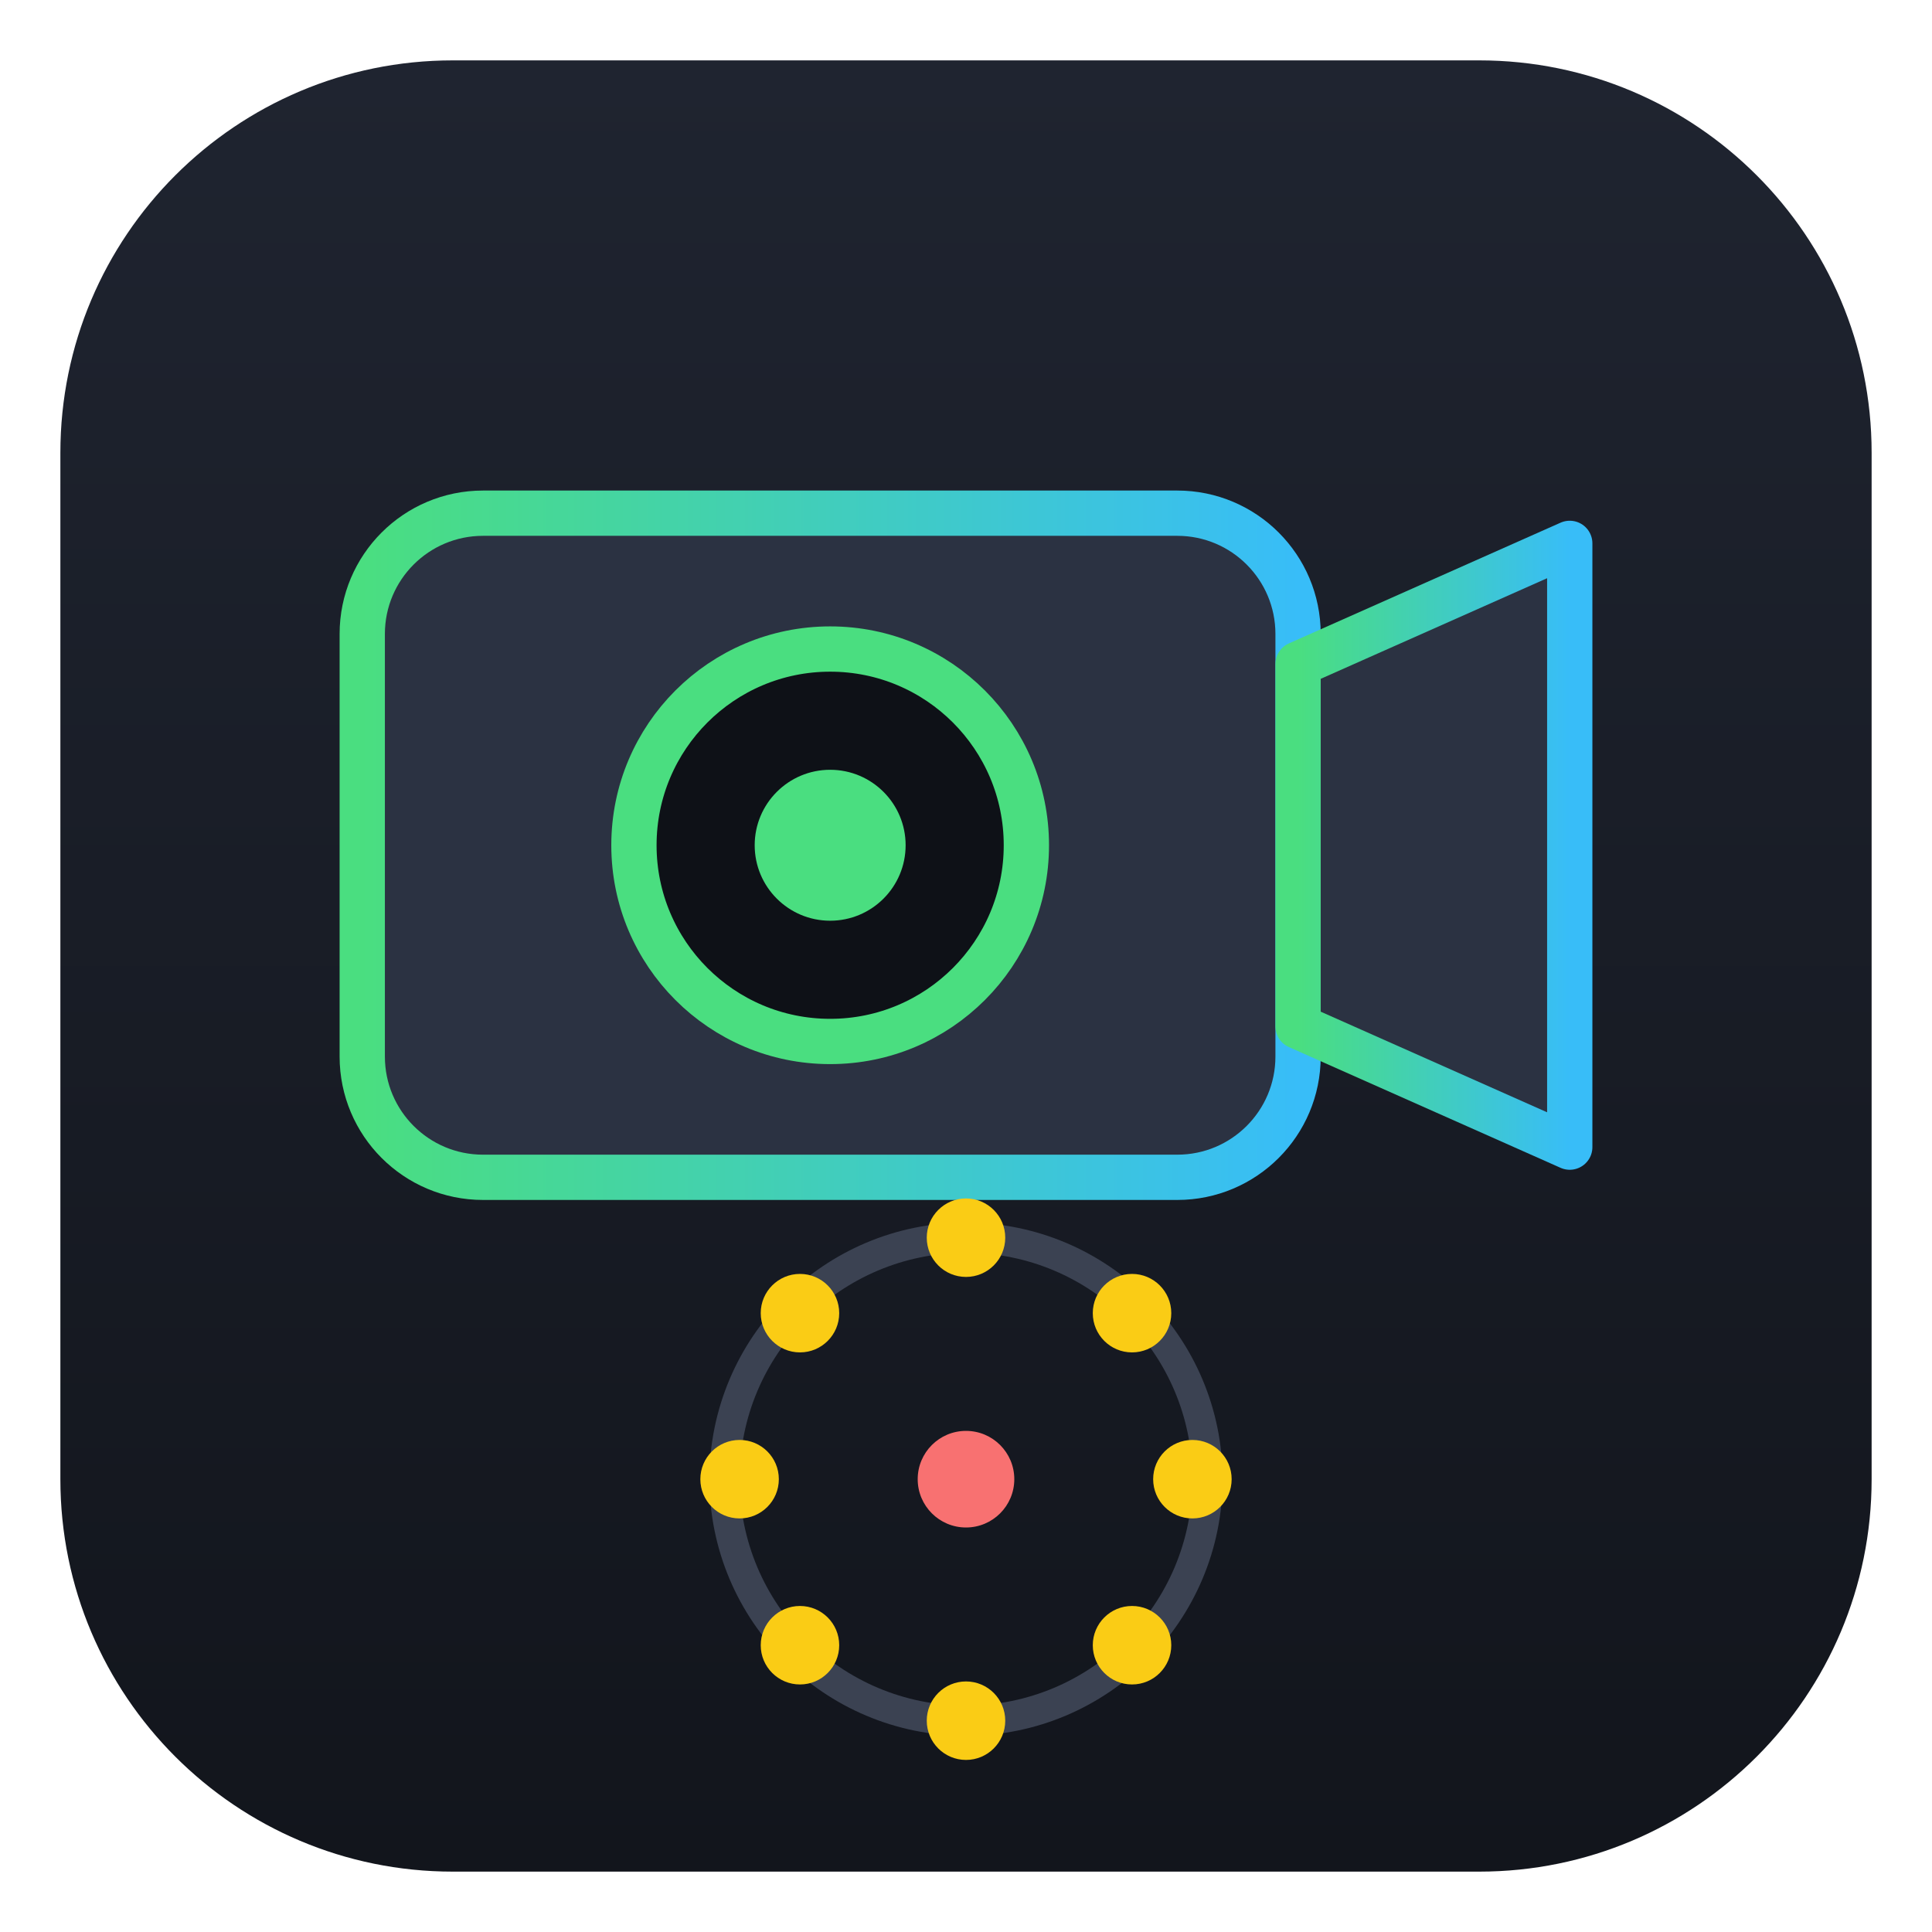
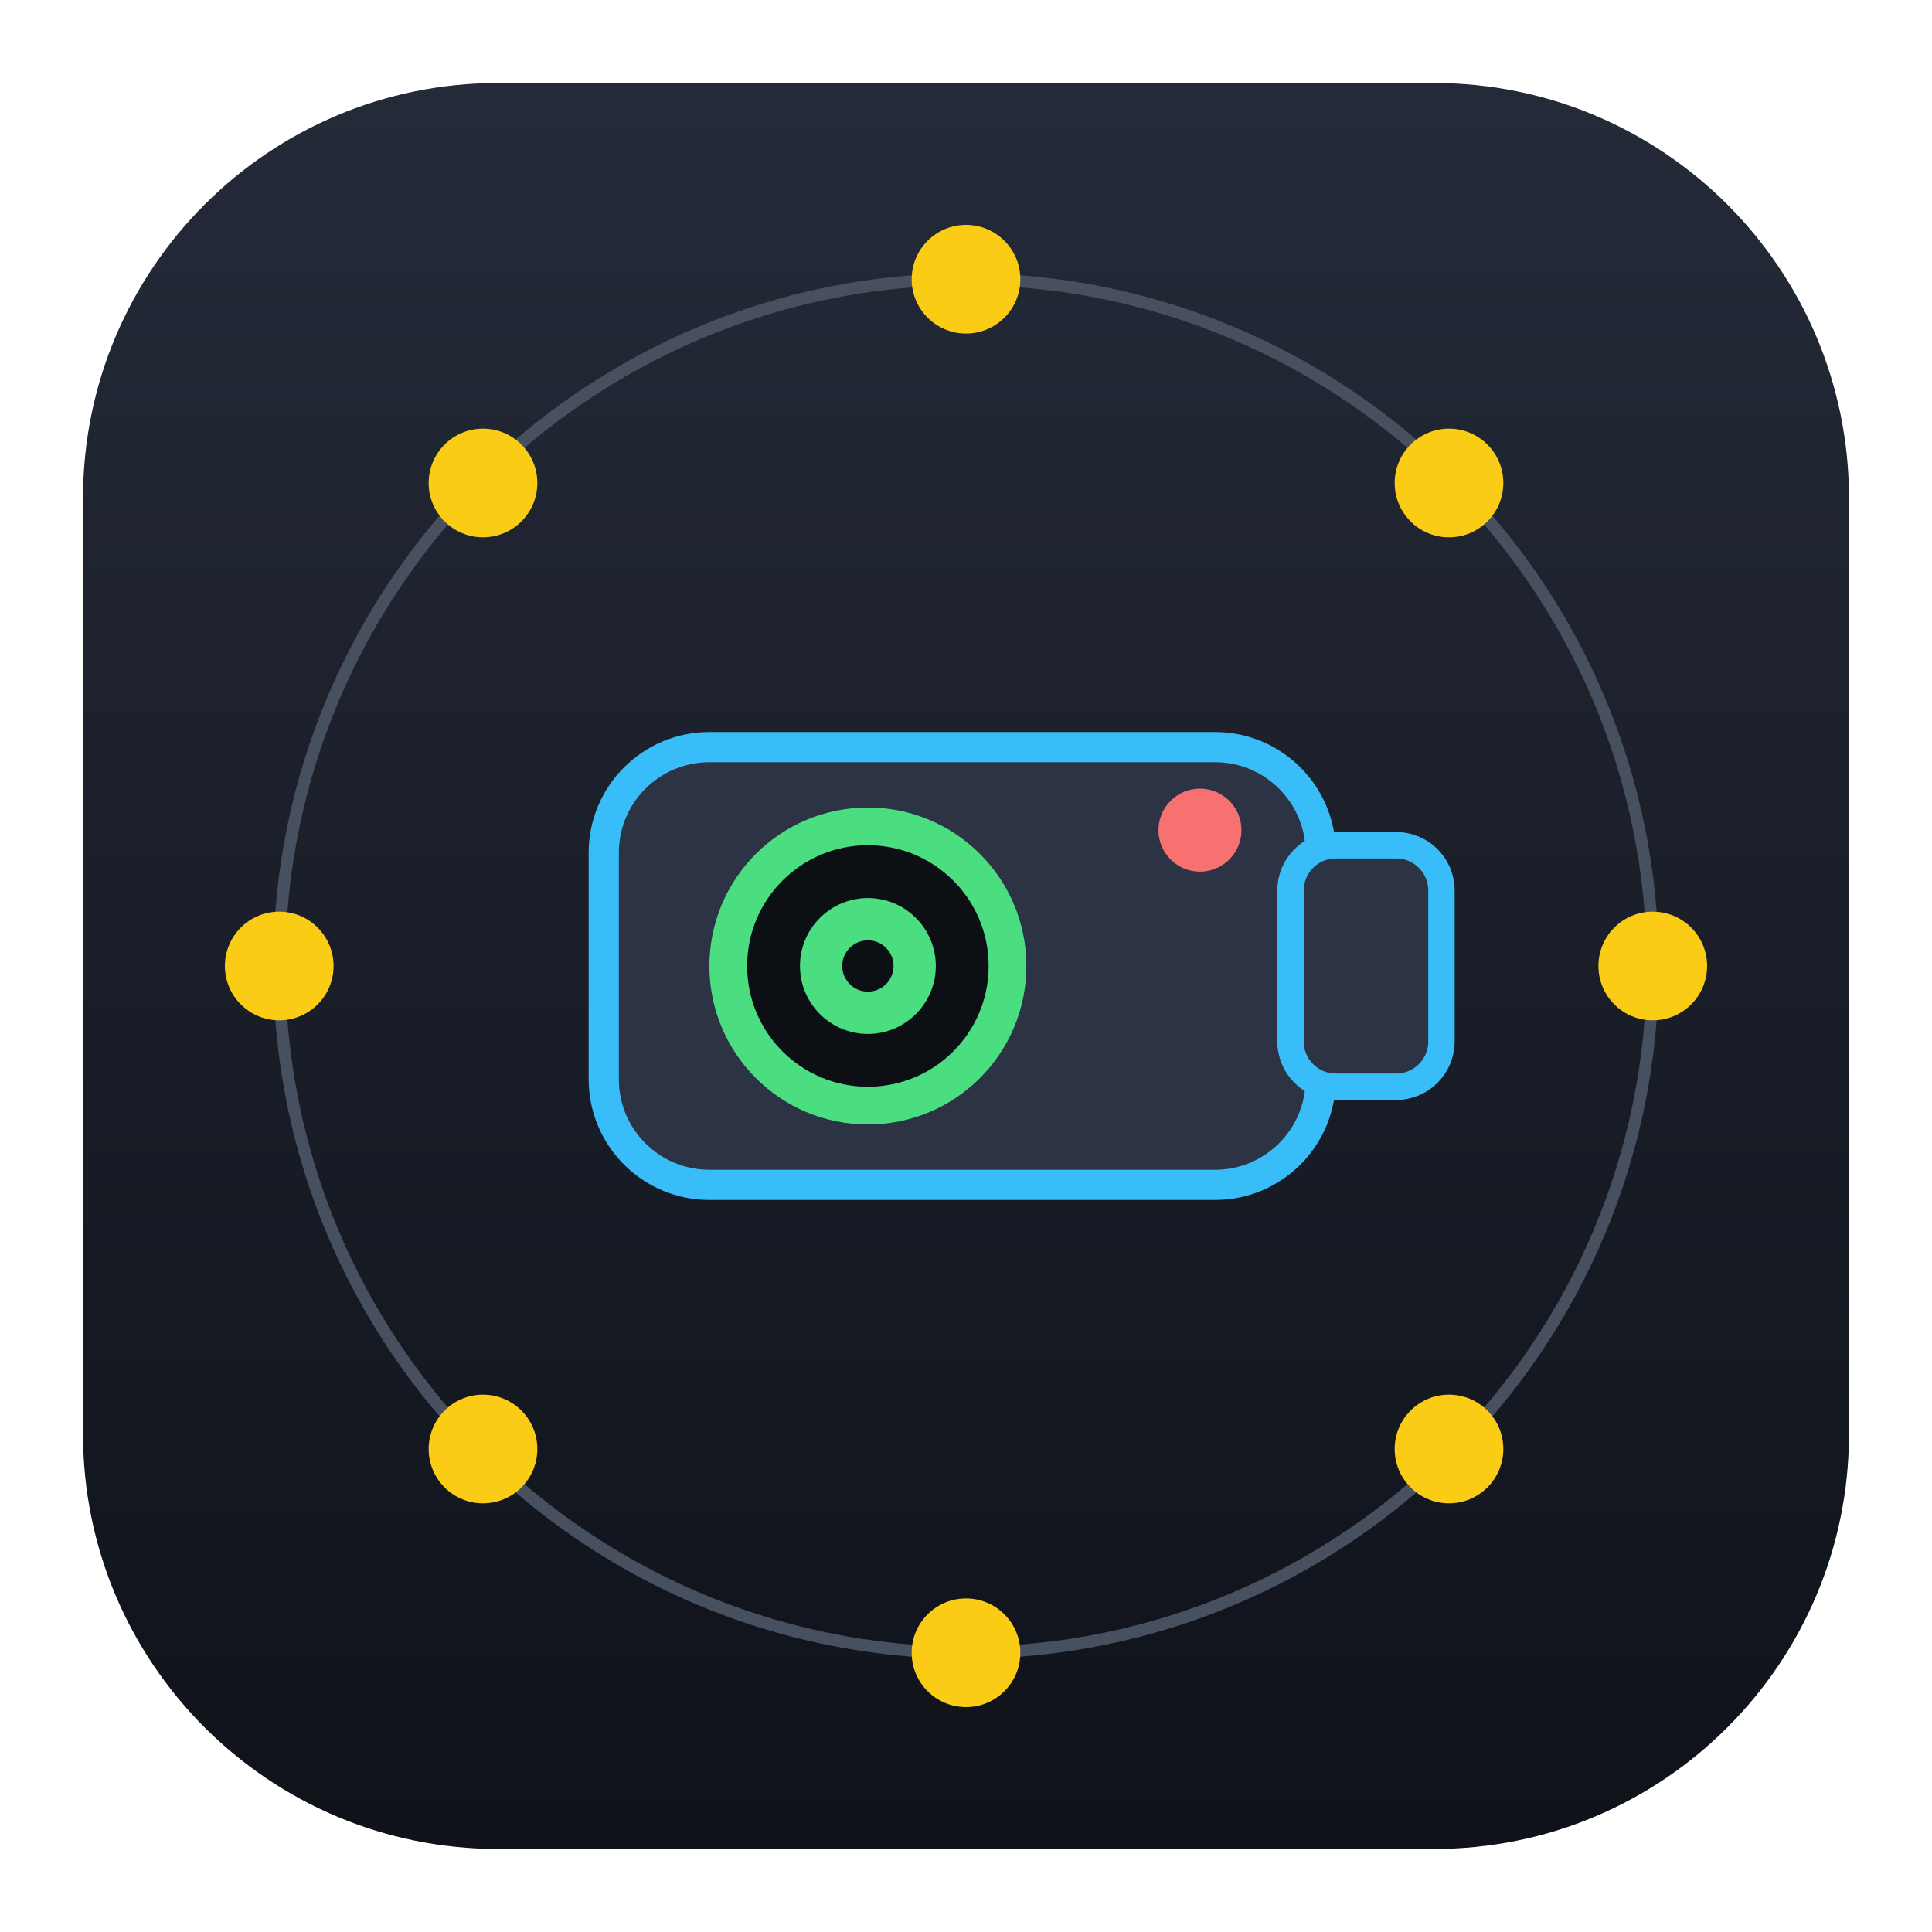
- <svg xmlns="http://www.w3.org/2000/svg" viewBox="0 0 128 128" width="128" height="128">
+ <svg xmlns="http://www.w3.org/2000/svg" viewBox="0 0 256 256" width="256" height="256">
  <defs>
    <linearGradient id="bg" x1="0" y1="0" x2="0" y2="1">
-       <stop offset="0%" stop-color="#1f2430" />
-       <stop offset="100%" stop-color="#12151c" />
-     </linearGradient>
-     <linearGradient id="accent" x1="0" y1="0" x2="1" y2="0">
-       <stop offset="0%" stop-color="#4ade80" />
-       <stop offset="100%" stop-color="#38bdf8" />
+       <stop offset="0%" stop-color="#242a38" />
+       <stop offset="100%" stop-color="#0f1219" />
    </linearGradient>
  </defs>
-   <rect x="4" y="4" width="120" height="120" rx="26" fill="url(#bg)" />
-   <rect x="24" y="34" width="62" height="44" rx="8" fill="#2b3242" stroke="url(#accent)" stroke-width="3" />
-   <circle cx="55" cy="56" r="13" fill="#0e1117" stroke="#4ade80" stroke-width="3" />
-   <circle cx="55" cy="56" r="5" fill="#4ade80" />
-   <path d="M86 44 L104 36 L104 76 L86 68 Z" fill="#2b3242" stroke="url(#accent)" stroke-width="3" stroke-linejoin="round" />
-   <circle cx="64" cy="98" r="16" fill="none" stroke="#3b4252" stroke-width="2" />
+   <rect x="11" y="11" width="234" height="234" rx="55" fill="url(#bg)" />
+   <circle cx="128" cy="128" r="91" fill="none" stroke="#46505f" stroke-width="1.6" />
+   <rect x="80" y="99" width="95" height="58" rx="14" fill="#2c3344" stroke="#38bdf8" stroke-width="4" />
+   <rect x="171" y="112" width="20" height="32" rx="6" fill="#2c3344" stroke="#38bdf8" stroke-width="3.5" />
+   <circle cx="115" cy="128" r="18.5" fill="#0c0f14" stroke="#4ade80" stroke-width="5" />
+   <circle cx="115" cy="128" r="9" fill="#4ade80" />
+   <circle cx="115" cy="128" r="3.4" fill="#0c0f14" />
+   <circle cx="159" cy="110" r="5.5" fill="#f87171" />
  <g fill="#facc15">
-     <circle cx="64" cy="82" r="2.6" />
-     <circle cx="75" cy="87" r="2.6" />
-     <circle cx="79" cy="98" r="2.6" />
-     <circle cx="75" cy="109" r="2.6" />
-     <circle cx="64" cy="114" r="2.6" />
-     <circle cx="53" cy="109" r="2.6" />
-     <circle cx="49" cy="98" r="2.6" />
-     <circle cx="53" cy="87" r="2.6" />
+     <circle cx="128" cy="37" r="7.2" />
+     <circle cx="192" cy="64" r="7.2" />
+     <circle cx="219" cy="128" r="7.2" />
+     <circle cx="192" cy="192" r="7.2" />
+     <circle cx="128" cy="219" r="7.2" />
+     <circle cx="64" cy="192" r="7.2" />
+     <circle cx="37" cy="128" r="7.2" />
+     <circle cx="64" cy="64" r="7.2" />
  </g>
-   <circle cx="64" cy="98" r="3.2" fill="#f87171" />
</svg>
